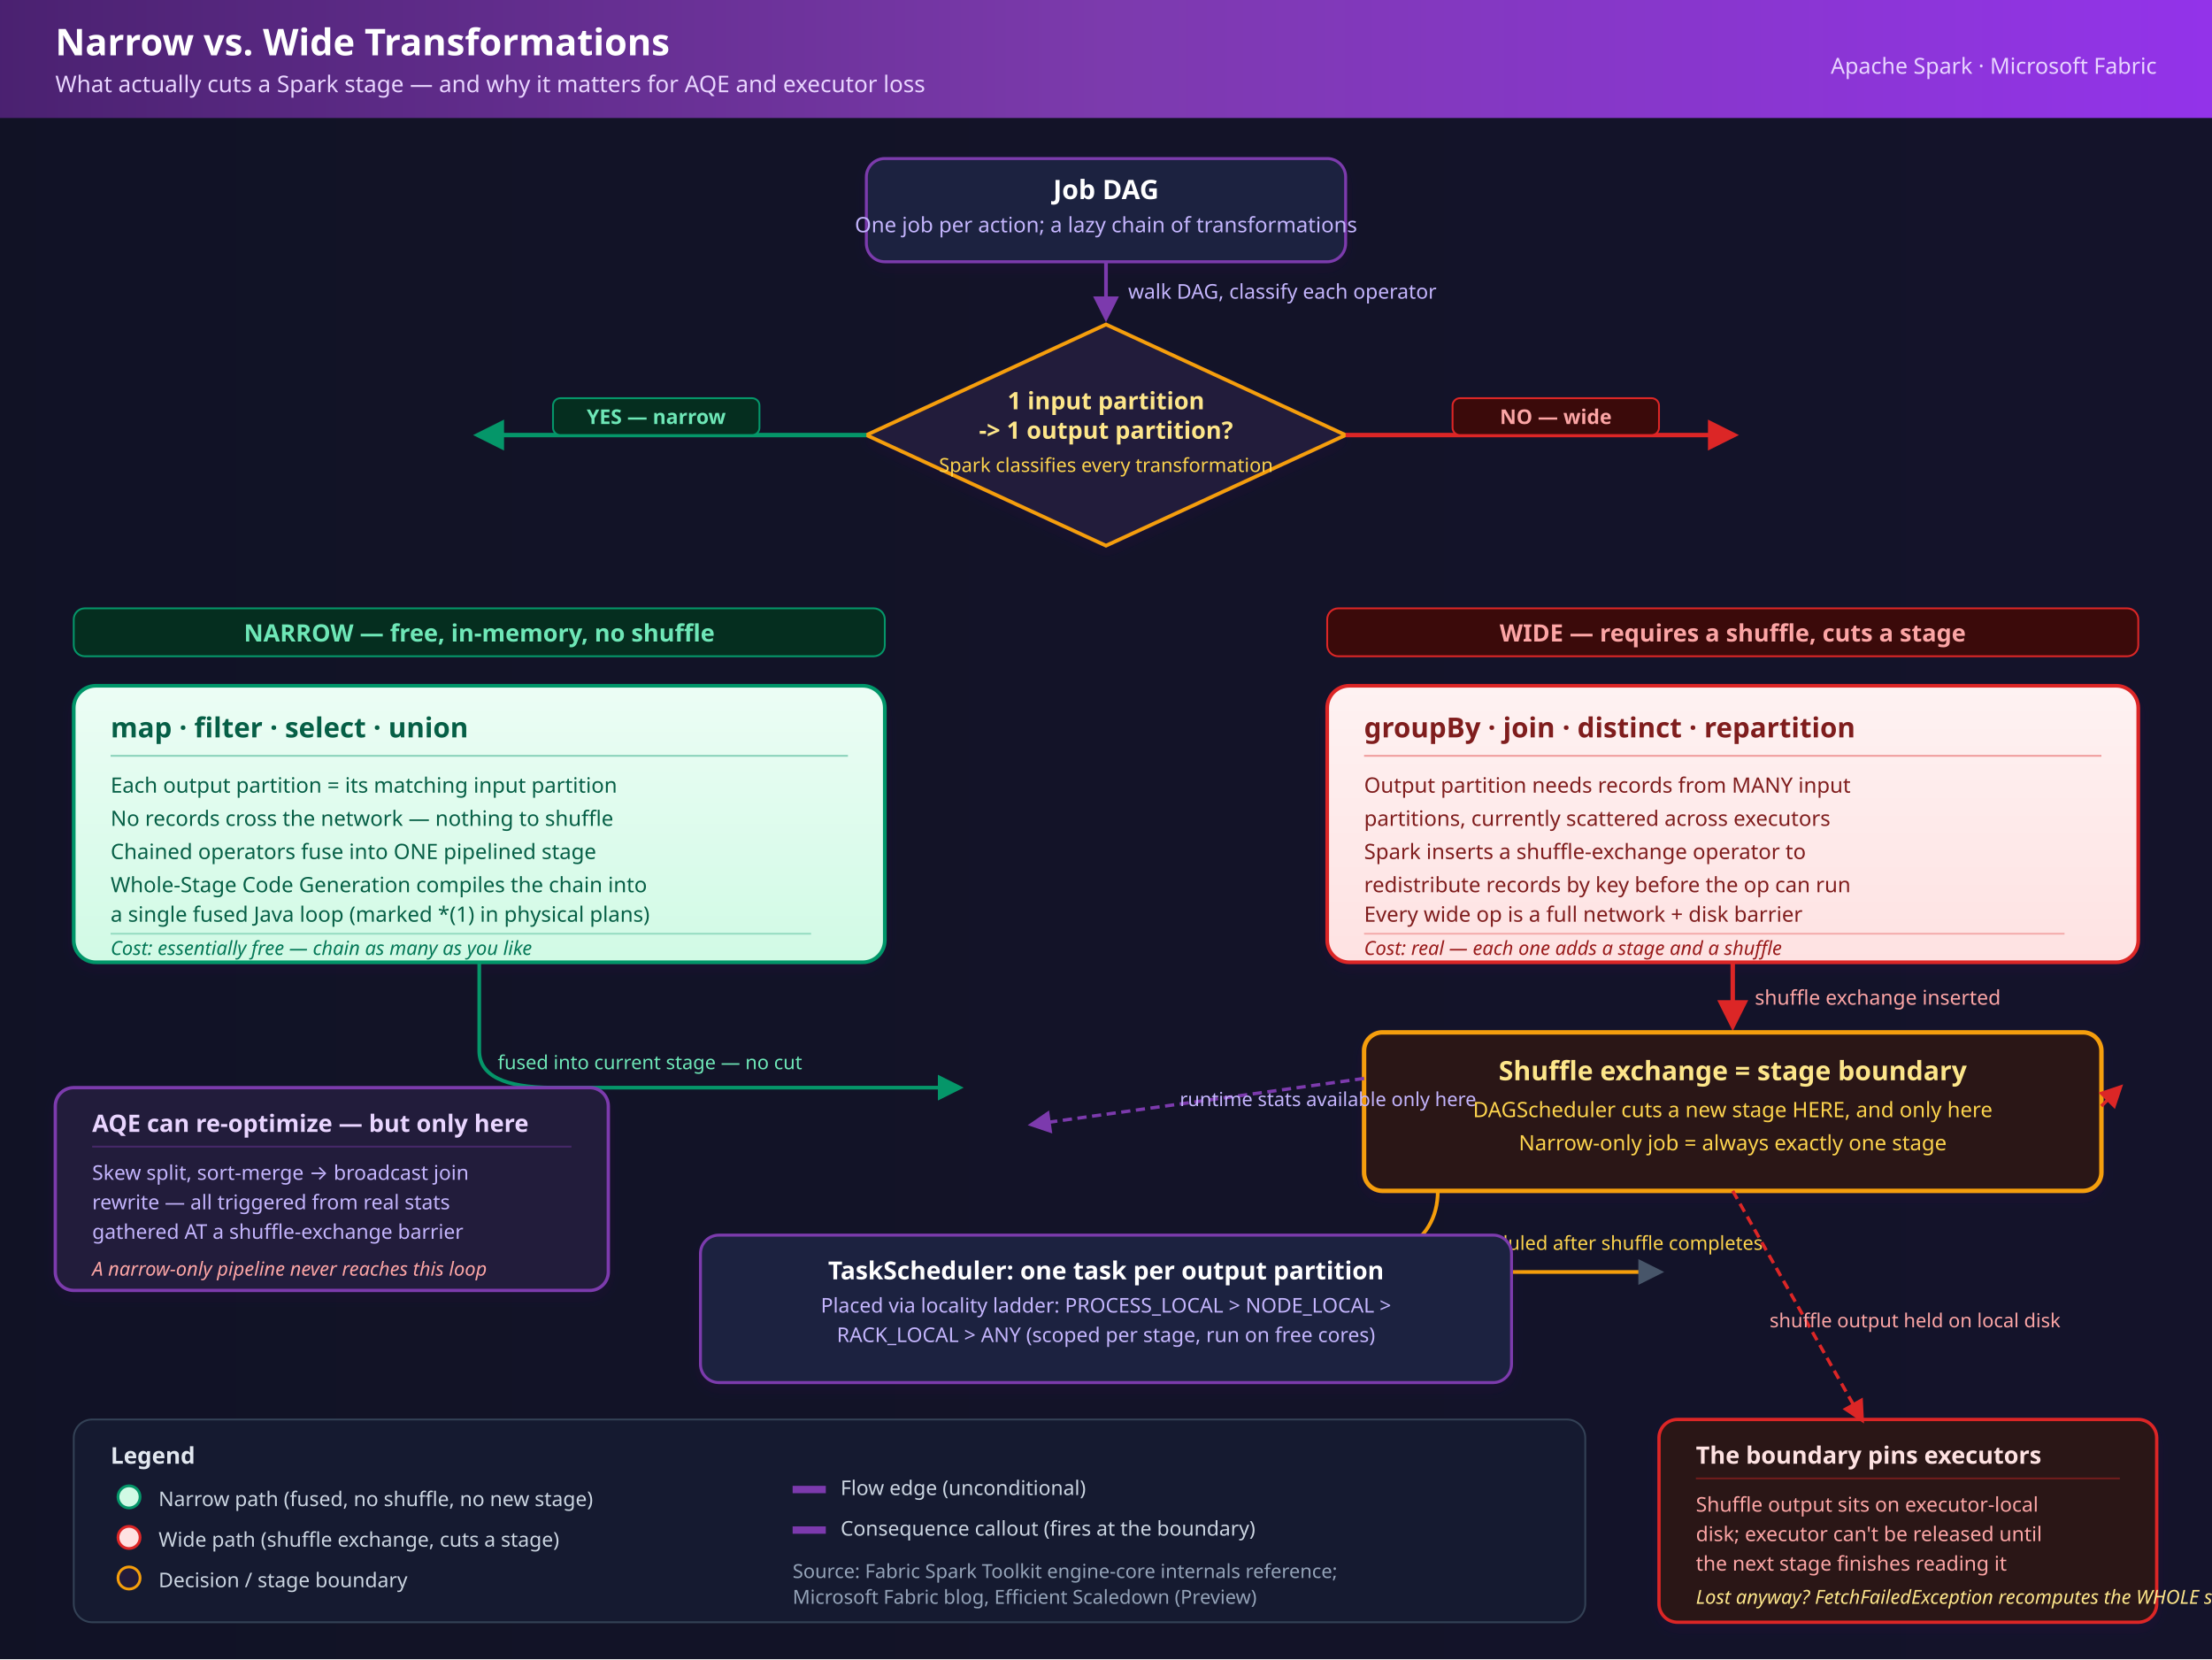
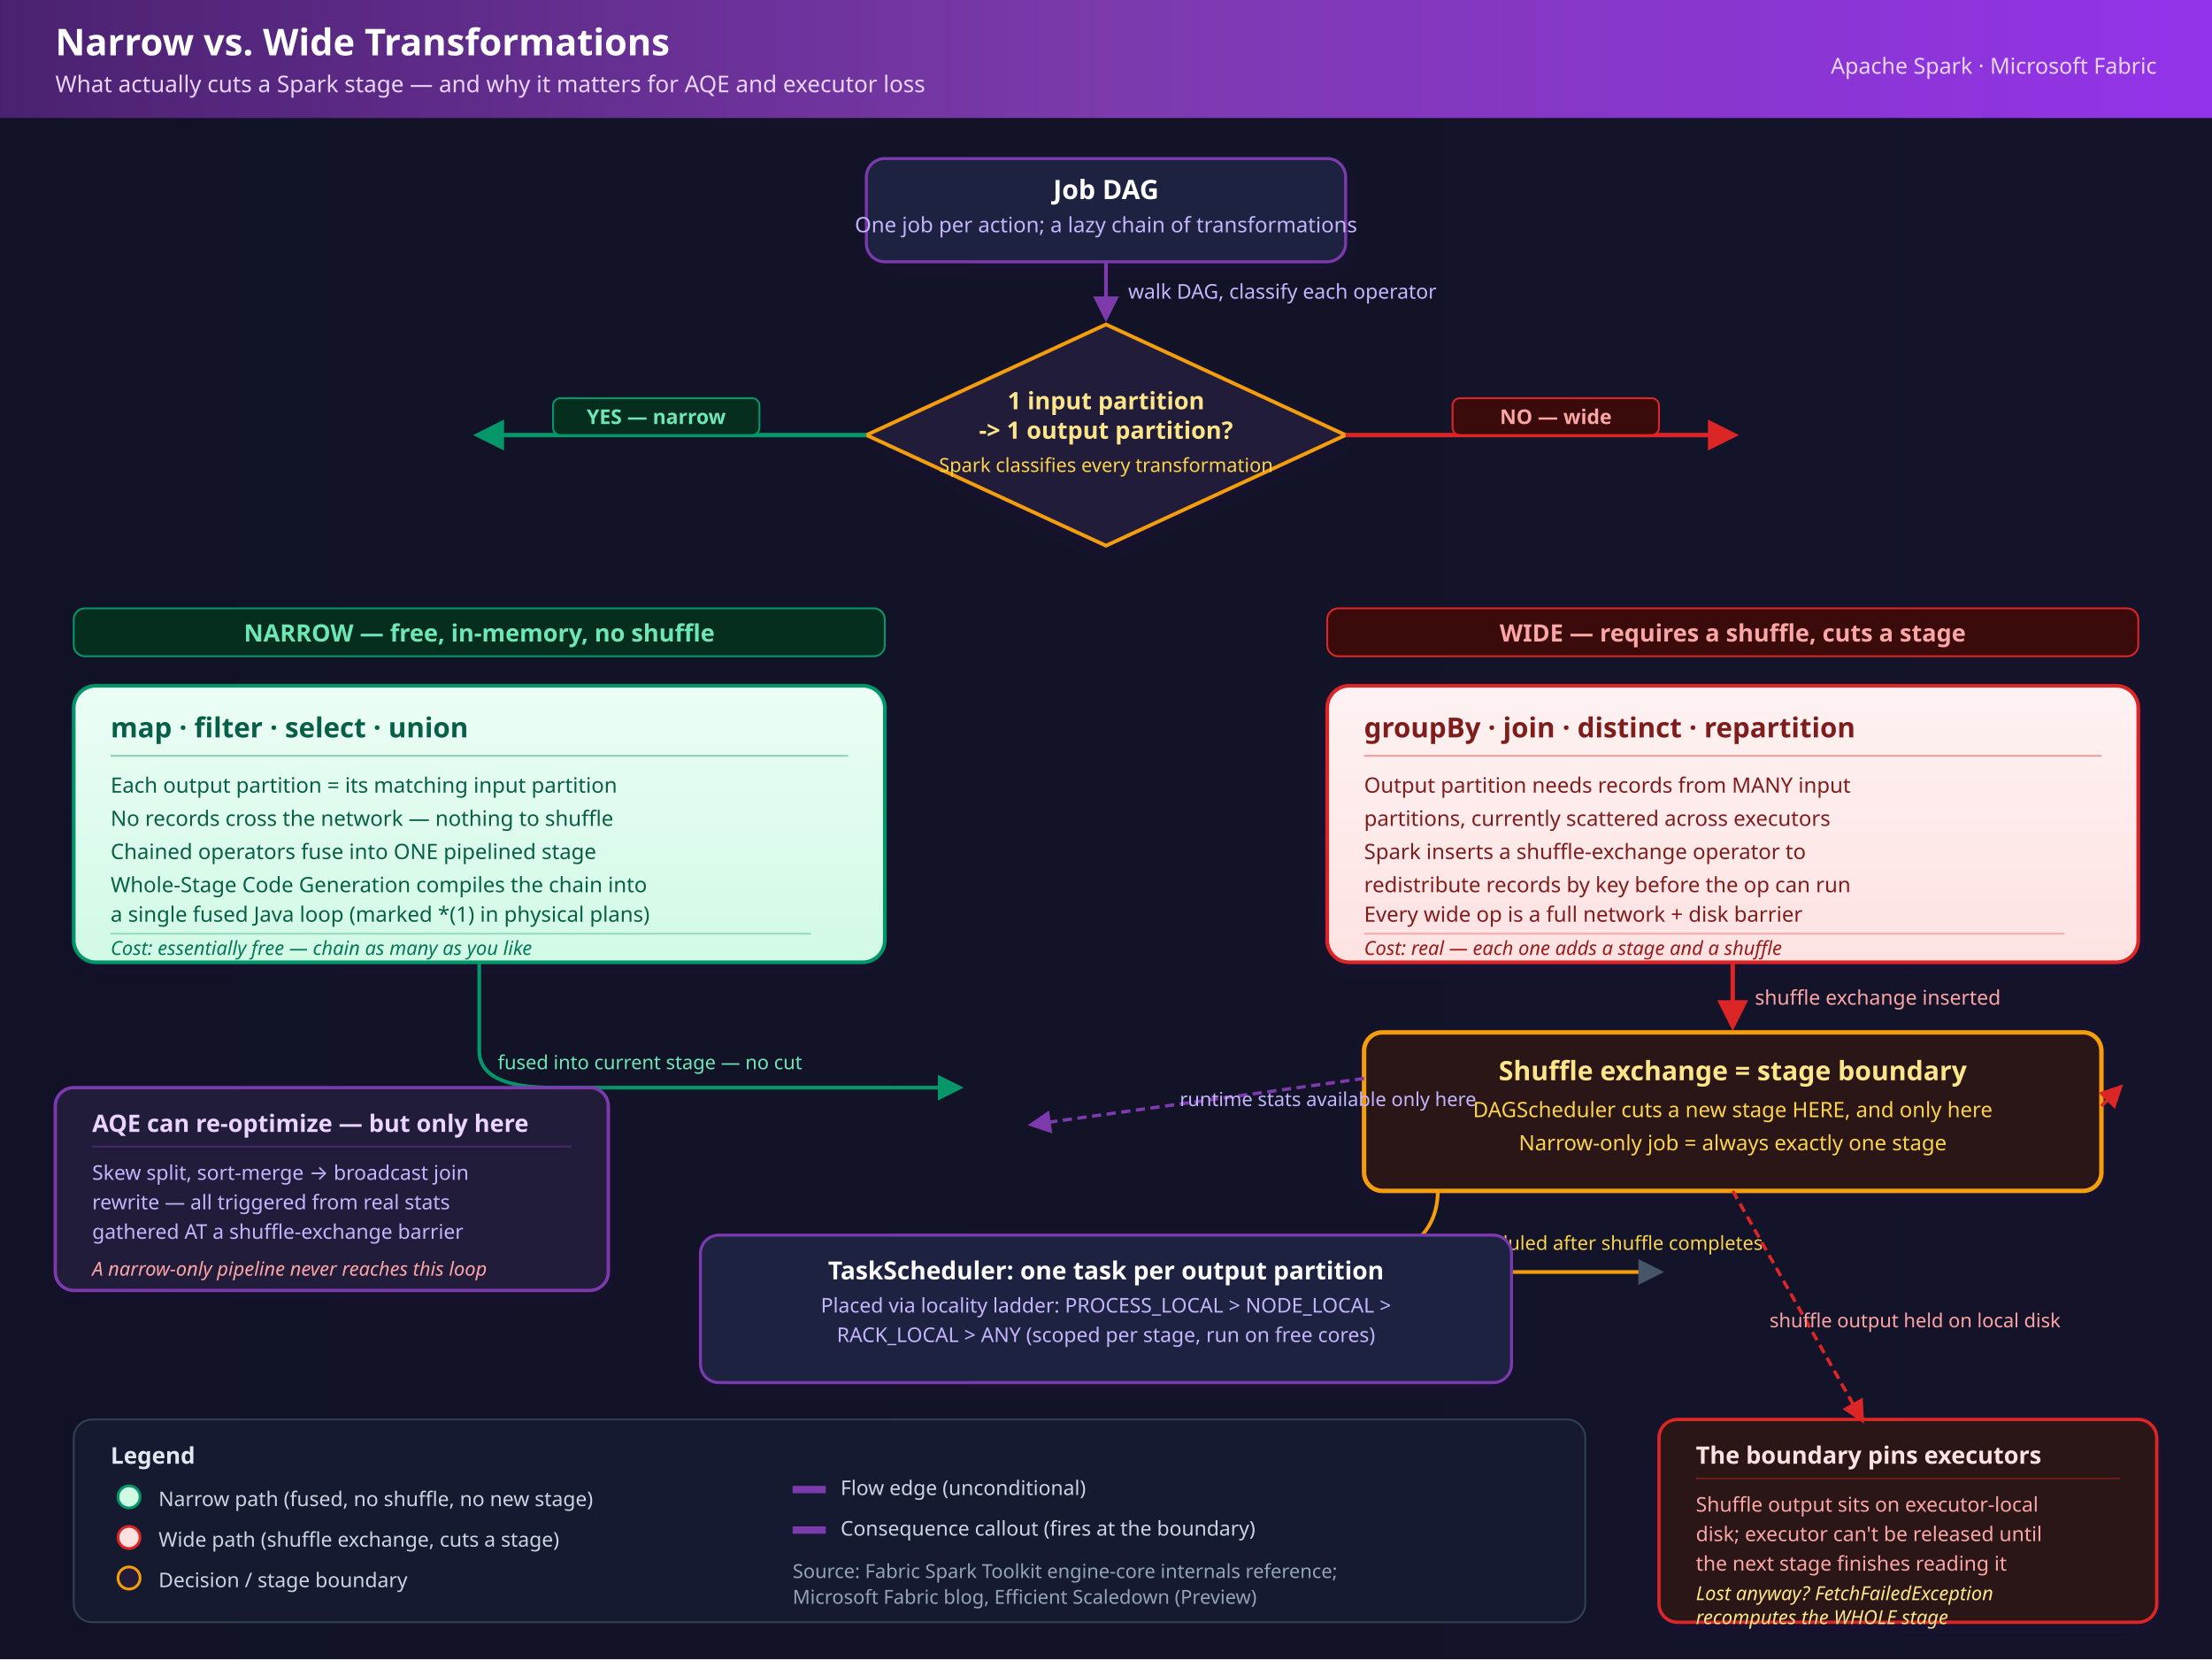
<svg xmlns="http://www.w3.org/2000/svg" viewBox="0 0 1200 900" font-family="Segoe UI, -apple-system, sans-serif" role="img" aria-labelledby="nvw-title nvw-desc" data-diagram-id="spark-narrow-vs-wide-transformations">
  <defs>
    <linearGradient id="nvw-head" x1="0" y1="0" x2="1" y2="0">
      <stop offset="0" stop-color="#4A2170" />
      <stop offset="0.5" stop-color="#7C3AAD" />
      <stop offset="1" stop-color="#9333EA" />
    </linearGradient>
    <linearGradient id="nvw-narrow" x1="0" y1="0" x2="0" y2="1">
      <stop offset="0" stop-color="#ECFDF5" />
      <stop offset="1" stop-color="#D1FAE5" />
    </linearGradient>
    <linearGradient id="nvw-wide" x1="0" y1="0" x2="0" y2="1">
      <stop offset="0" stop-color="#FEF2F2" />
      <stop offset="1" stop-color="#FEE2E2" />
    </linearGradient>
    <filter id="nvw-shadow" x="-4%" y="-6%" width="108%" height="116%" filterUnits="userSpaceOnUse">
      <feDropShadow dx="0" dy="3" stdDeviation="4" flood-color="#4A2170" flood-opacity="0.12" />
    </filter>
    <marker id="nvw-arr-green" viewBox="0 0 10 10" refX="8" refY="5" markerWidth="7" markerHeight="7" orient="auto-start-reverse">
      <path d="M0 0 L10 5 L0 10 z" fill="#059669" />
    </marker>
    <marker id="nvw-arr-red" viewBox="0 0 10 10" refX="8" refY="5" markerWidth="7" markerHeight="7" orient="auto-start-reverse">
      <path d="M0 0 L10 5 L0 10 z" fill="#DC2626" />
    </marker>
    <marker id="nvw-arr-purple" viewBox="0 0 10 10" refX="8" refY="5" markerWidth="7" markerHeight="7" orient="auto-start-reverse">
      <path d="M0 0 L10 5 L0 10 z" fill="#7C3AAD" />
    </marker>
    <marker id="nvw-arr-slate" viewBox="0 0 10 10" refX="8" refY="5" markerWidth="7" markerHeight="7" orient="auto-start-reverse">
      <path d="M0 0 L10 5 L0 10 z" fill="#475569" />
    </marker>
  </defs>
  <rect x="0" y="0" width="1200" height="900" fill="#0F1222" />
  <rect x="0" y="0" width="1200" height="900" fill="url(#nvw-head)" opacity="0.04" />
  <rect x="0" y="0" width="1200" height="64" fill="url(#nvw-head)" />
  <text x="30" y="30" fill="#FFFFFF" font-size="20" font-weight="700">Narrow vs. Wide Transformations</text>
  <text x="30" y="50" fill="#E9D5FF" font-size="12.5">What actually cuts a Spark stage — and why it matters for AQE and executor loss</text>
  <text x="1170" y="40" fill="#E9D5FF" font-size="12" text-anchor="end">Apache Spark · Microsoft Fabric</text>
  <g data-node-id="dag" tabindex="0" aria-label="Job DAG: one job per action, built as a directed acyclic graph of transformations">
    <rect x="470" y="86" width="260" height="56" rx="10" fill="#1E2440" stroke="#7C3AAD" stroke-width="1.6" filter="url(#nvw-shadow)" />
    <text x="600" y="108" text-anchor="middle" fill="#FFFFFF" font-size="14.5" font-weight="700">Job DAG</text>
    <text x="600" y="126" text-anchor="middle" fill="#C4B5FD" font-size="11.5">One job per action; a lazy chain of transformations</text>
  </g>
  <path d="M600 142 L600 172" fill="none" stroke="#7C3AAD" stroke-width="2" marker-end="url(#nvw-arr-purple)" />
  <text x="612" y="162" fill="#C4B5FD" font-size="11">walk DAG, classify each operator</text>
  <g data-node-id="classify" tabindex="0" aria-label="Decision: does this transformation's output partition depend on exactly one input partition, or on records from many partitions?">
    <polygon points="600,176 730,236 600,296 470,236" fill="#241B3A" stroke="#F59E0B" stroke-width="2" filter="url(#nvw-shadow)" />
    <text x="600" y="222" text-anchor="middle" fill="#FDE68A" font-size="13" font-weight="700">1 input partition</text>
    <text x="600" y="238" text-anchor="middle" fill="#FDE68A" font-size="13" font-weight="700">-&gt; 1 output partition?</text>
    <text x="600" y="256" text-anchor="middle" fill="#FCD34D" font-size="10.5">Spark classifies every transformation</text>
  </g>
  <path d="M470 236 L260 236" fill="none" stroke="#059669" stroke-width="2.4" marker-end="url(#nvw-arr-green)" />
  <rect x="300" y="216" width="112" height="20" rx="4" fill="#052E1F" stroke="#059669" stroke-width="1" />
  <text x="356" y="230" text-anchor="middle" fill="#6EE7B7" font-size="11" font-weight="600">YES — narrow</text>
  <path d="M730 236 L940 236" fill="none" stroke="#DC2626" stroke-width="2.4" marker-end="url(#nvw-arr-red)" />
  <rect x="788" y="216" width="112" height="20" rx="4" fill="#3B0A0A" stroke="#DC2626" stroke-width="1" />
  <text x="844" y="230" text-anchor="middle" fill="#FCA5A5" font-size="11" font-weight="600">NO — wide</text>
  <rect x="40" y="330" width="440" height="26" rx="6" fill="#052E1F" stroke="#059669" stroke-width="1" />
  <text x="260" y="348" text-anchor="middle" fill="#6EE7B7" font-size="13" font-weight="700">NARROW — free, in-memory, no shuffle</text>
  <rect x="720" y="330" width="440" height="26" rx="6" fill="#3B0A0A" stroke="#DC2626" stroke-width="1" />
  <text x="940" y="348" text-anchor="middle" fill="#FCA5A5" font-size="13" font-weight="700">WIDE — requires a shuffle, cuts a stage</text>
  <g data-node-id="narrow-ops" tabindex="0" aria-label="Narrow transformations: map, filter, select, union — each output partition depends on exactly one input partition, fused for free with Whole-Stage Code Generation">
    <rect x="40" y="372" width="440" height="150" rx="12" fill="url(#nvw-narrow)" stroke="#059669" stroke-width="2" filter="url(#nvw-shadow)" />
    <text x="60" y="400" fill="#065F46" font-size="15" font-weight="700">map · filter · select · union</text>
    <line x1="60" y1="410" x2="460" y2="410" stroke="#059669" stroke-width="1" opacity="0.4" />
    <text x="60" y="430" fill="#065F46" font-size="11.5">Each output partition = its matching input partition</text>
    <text x="60" y="448" fill="#065F46" font-size="11.5">No records cross the network — nothing to shuffle</text>
    <text x="60" y="466" fill="#065F46" font-size="11.5">Chained operators fuse into ONE pipelined stage</text>
    <text x="60" y="484" fill="#065F46" font-size="11.5">Whole-Stage Code Generation compiles the chain into</text>
    <text x="60" y="500" fill="#065F46" font-size="11.5">a single fused Java loop (marked *(1) in physical plans)</text>
    <rect x="60" y="506" width="380" height="1" fill="#059669" opacity="0.3" />
    <text x="60" y="518" fill="#047857" font-size="10.5" font-style="italic">Cost: essentially free — chain as many as you like</text>
  </g>
  <g data-node-id="wide-ops" tabindex="0" aria-label="Wide transformations: groupBy, join, distinct, repartition — output partitions can depend on records from many input partitions, requiring a shuffle across the network">
    <rect x="720" y="372" width="440" height="150" rx="12" fill="url(#nvw-wide)" stroke="#DC2626" stroke-width="2" filter="url(#nvw-shadow)" />
    <text x="740" y="400" fill="#7F1D1D" font-size="15" font-weight="700">groupBy · join · distinct · repartition</text>
    <line x1="740" y1="410" x2="1140" y2="410" stroke="#DC2626" stroke-width="1" opacity="0.4" />
    <text x="740" y="430" fill="#7F1D1D" font-size="11.5">Output partition needs records from MANY input</text>
    <text x="740" y="448" fill="#7F1D1D" font-size="11.5">partitions, currently scattered across executors</text>
    <text x="740" y="466" fill="#7F1D1D" font-size="11.5">Spark inserts a shuffle-exchange operator to</text>
    <text x="740" y="484" fill="#7F1D1D" font-size="11.5">redistribute records by key before the op can run</text>
    <text x="740" y="500" fill="#7F1D1D" font-size="11.5">Every wide op is a full network + disk barrier</text>
    <rect x="740" y="506" width="380" height="1" fill="#DC2626" opacity="0.3" />
    <text x="740" y="518" fill="#991B1B" font-size="10.5" font-style="italic">Cost: real — each one adds a stage and a shuffle</text>
  </g>
  <path d="M260 522 L260 570 Q260 590 300 590 L520 590" fill="none" stroke="#059669" stroke-width="2" marker-end="url(#nvw-arr-green)" />
  <text x="270" y="580" fill="#6EE7B7" font-size="10.5">fused into current stage — no cut</text>
  <path d="M940 522 L940 556" fill="none" stroke="#DC2626" stroke-width="2.4" marker-end="url(#nvw-arr-red)" />
  <text x="952" y="545" fill="#FCA5A5" font-size="11">shuffle exchange inserted</text>
  <g data-node-id="stage-boundary" tabindex="0" aria-label="Shuffle exchange equals stage boundary: the DAGScheduler cuts a new stage at every shuffle boundary and nowhere else">
    <rect x="740" y="560" width="400" height="86" rx="10" fill="#2A1414" stroke="#F59E0B" stroke-width="2.4" filter="url(#nvw-shadow)" />
    <text x="940" y="586" text-anchor="middle" fill="#FDE68A" font-size="14.5" font-weight="700">Shuffle exchange = stage boundary</text>
    <text x="940" y="606" text-anchor="middle" fill="#FCD34D" font-size="11.5">DAGScheduler cuts a new stage HERE, and only here</text>
    <text x="940" y="624" text-anchor="middle" fill="#FCD34D" font-size="11.5">Narrow-only job = always exactly one stage</text>
  </g>
  <path d="M780 646 Q780 690 700 690 L900 690" fill="none" stroke="#F59E0B" stroke-width="2" marker-end="url(#nvw-arr-slate)" />
  <text x="700" y="678" fill="#FCD34D" font-size="10.5">next stage's tasks scheduled after shuffle completes</text>
  <g data-node-id="task-per-partition" tabindex="0" aria-label="TaskScheduler creates one task per output partition per stage and schedules onto free executor cores using a data-locality ladder">
    <rect x="380" y="670" width="440" height="80" rx="10" fill="#1E2440" stroke="#7C3AAD" stroke-width="1.6" filter="url(#nvw-shadow)" />
    <text x="600" y="694" text-anchor="middle" fill="#FFFFFF" font-size="13.5" font-weight="700">TaskScheduler: one task per output partition</text>
    <text x="600" y="712" text-anchor="middle" fill="#C4B5FD" font-size="11">Placed via locality ladder: PROCESS_LOCAL &gt; NODE_LOCAL &gt;</text>
    <text x="600" y="728" text-anchor="middle" fill="#C4B5FD" font-size="11">RACK_LOCAL &gt; ANY (scoped per stage, run on free cores)</text>
  </g>
  <path d="M740 585 L560 610" fill="none" stroke="#7C3AAD" stroke-width="1.8" stroke-dasharray="5,3" marker-end="url(#nvw-arr-purple)" />
  <text x="640" y="600" fill="#C4B5FD" font-size="10.5">runtime stats available only here</text>
  <g data-node-id="aqe-reopt" tabindex="0" aria-label="Adaptive Query Execution can only re-optimize at a shuffle exchange stage barrier; a narrow-only pipeline never triggers it">
    <rect x="30" y="590" width="300" height="110" rx="10" fill="#241B3A" stroke="#7C3AAD" stroke-width="1.8" filter="url(#nvw-shadow)" />
    <text x="50" y="614" fill="#E9D5FF" font-size="13" font-weight="700">AQE can re-optimize — but only here</text>
    <line x1="50" y1="622" x2="310" y2="622" stroke="#7C3AAD" opacity="0.4" />
    <text x="50" y="640" fill="#C4B5FD" font-size="11">Skew split, sort-merge → broadcast join</text>
    <text x="50" y="656" fill="#C4B5FD" font-size="11">rewrite — all triggered from real stats</text>
    <text x="50" y="672" fill="#C4B5FD" font-size="11">gathered AT a shuffle-exchange barrier</text>
    <text x="50" y="692" fill="#FCA5A5" font-size="10.5" font-style="italic">A narrow-only pipeline never reaches this loop</text>
  </g>
  <path d="M1140 600 L1150 590" fill="none" stroke="#DC2626" stroke-width="1.8" stroke-dasharray="5,3" marker-end="url(#nvw-arr-red)" />
  <g data-node-id="executor-pin-risk" tabindex="0" aria-label="A stage boundary pins the executor holding shuffle output until the downstream stage finishes reading it, and losing that executor forces a full stage recompute">
    <rect x="900" y="770" width="270" height="110" rx="10" fill="#2A1414" stroke="#DC2626" stroke-width="1.8" filter="url(#nvw-shadow)" />
    <text x="920" y="794" fill="#FEE2E2" font-size="13" font-weight="700">The boundary pins executors</text>
    <line x1="920" y1="802" x2="1150" y2="802" stroke="#DC2626" opacity="0.4" />
    <text x="920" y="820" fill="#FCA5A5" font-size="11">Shuffle output sits on executor-local</text>
    <text x="920" y="836" fill="#FCA5A5" font-size="11">disk; executor can't be released until</text>
    <text x="920" y="852" fill="#FCA5A5" font-size="11">the next stage finishes reading it</text>
-     <text x="920" y="870" fill="#FDE68A" font-size="10.5" font-style="italic">Lost anyway? FetchFailedException recomputes the WHOLE stage</text>
+     <text x="920" y="868" fill="#FDE68A" font-size="10.5" font-style="italic">Lost anyway? FetchFailedException</text>
+     <text x="920" y="881" fill="#FDE68A" font-size="10.5" font-style="italic">recomputes the WHOLE stage</text>
  </g>
  <path d="M940 646 L1010 770" fill="none" stroke="#DC2626" stroke-width="1.8" stroke-dasharray="5,3" marker-end="url(#nvw-arr-red)" />
  <text x="960" y="720" fill="#FCA5A5" font-size="10.5">shuffle output held on local disk</text>
  <g aria-hidden="true">
    <rect x="40" y="770" width="820" height="110" rx="10" fill="#151A30" stroke="#334155" stroke-width="1" />
    <text x="60" y="794" fill="#E2E8F0" font-size="12.5" font-weight="700">Legend</text>
    <circle cx="70" cy="812" r="6" fill="#D1FAE5" stroke="#059669" stroke-width="1.5" />
    <text x="86" y="817" fill="#CBD5E1" font-size="11">Narrow path (fused, no shuffle, no new stage)</text>
    <circle cx="70" cy="834" r="6" fill="#FEE2E2" stroke="#DC2626" stroke-width="1.5" />
    <text x="86" y="839" fill="#CBD5E1" font-size="11">Wide path (shuffle exchange, cuts a stage)</text>
    <circle cx="70" cy="856" r="6" fill="#241B3A" stroke="#F59E0B" stroke-width="1.5" />
    <text x="86" y="861" fill="#CBD5E1" font-size="11">Decision / stage boundary</text>
    <rect x="430" y="806" width="18" height="4" fill="#7C3AAD" />
    <text x="456" y="811" fill="#CBD5E1" font-size="11">Flow edge (unconditional)</text>
    <rect x="430" y="828" width="18" height="4" fill="#7C3AAD" stroke-dasharray="3,2" />
    <text x="456" y="833" fill="#CBD5E1" font-size="11">Consequence callout (fires at the boundary)</text>
    <text x="430" y="856" fill="#94A3B8" font-size="10.5">Source: Fabric Spark Toolkit engine-core internals reference;</text>
    <text x="430" y="870" fill="#94A3B8" font-size="10.5">Microsoft Fabric blog, Efficient Scaledown (Preview)</text>
  </g>
</svg>
